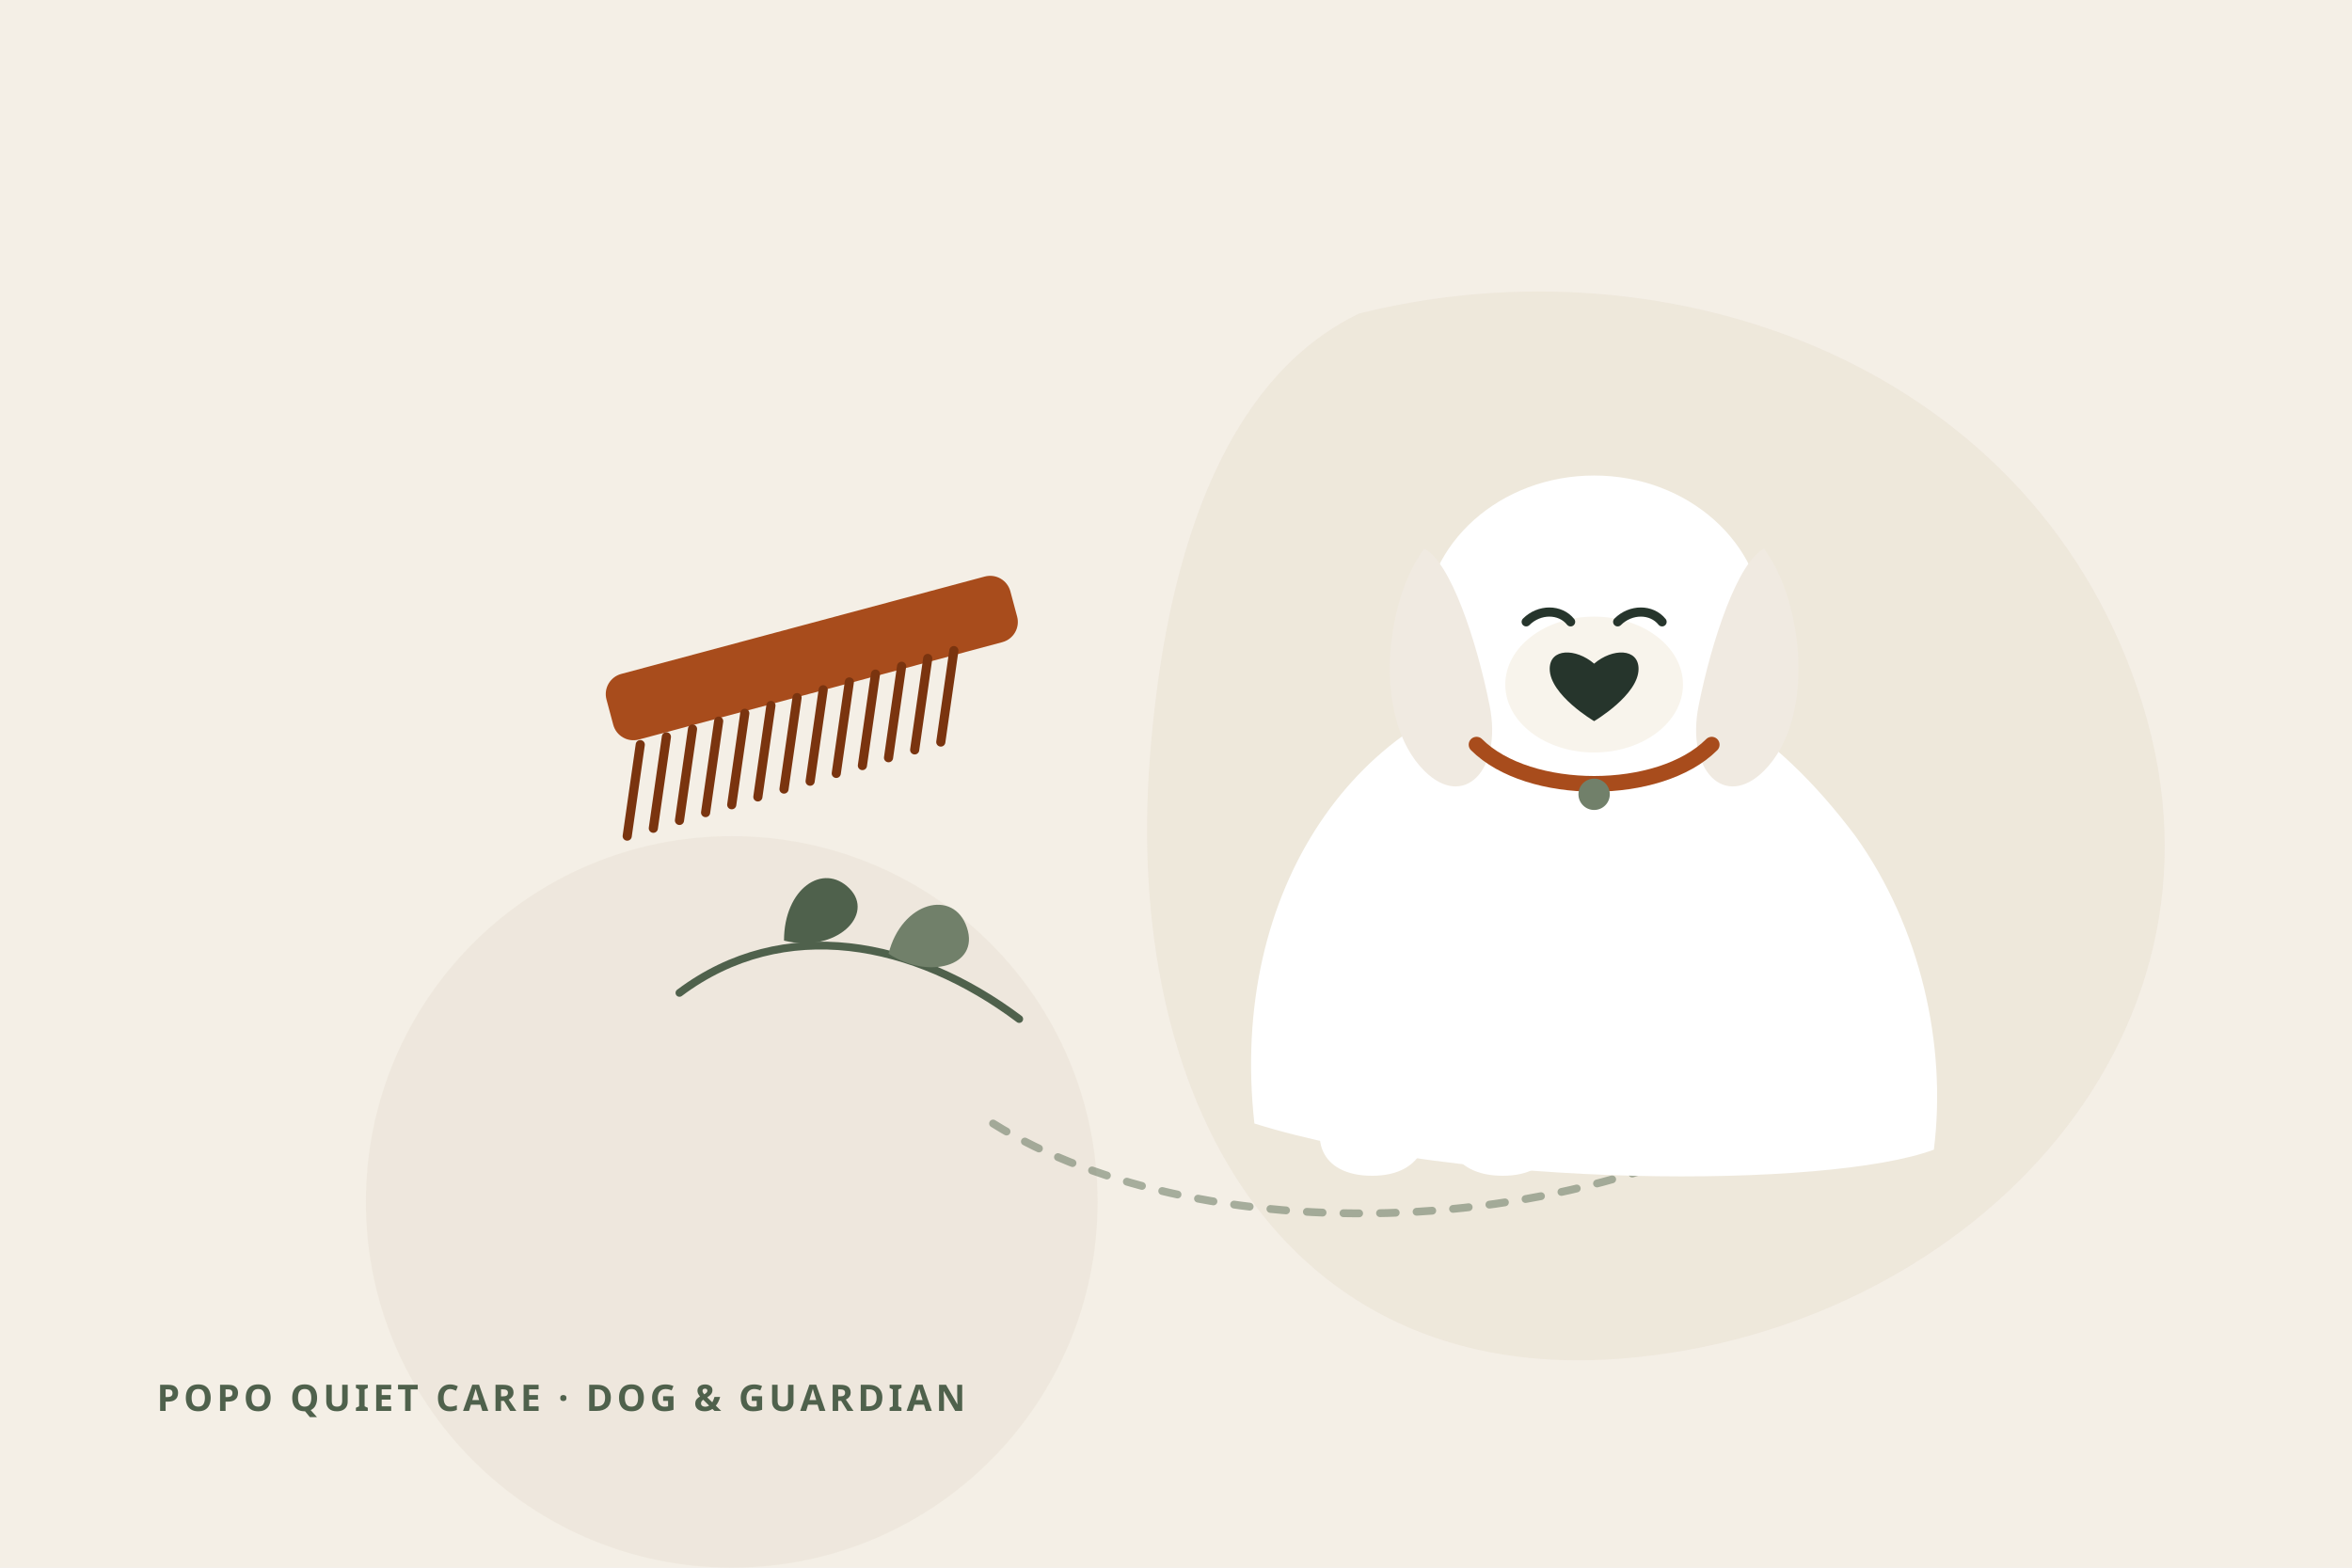
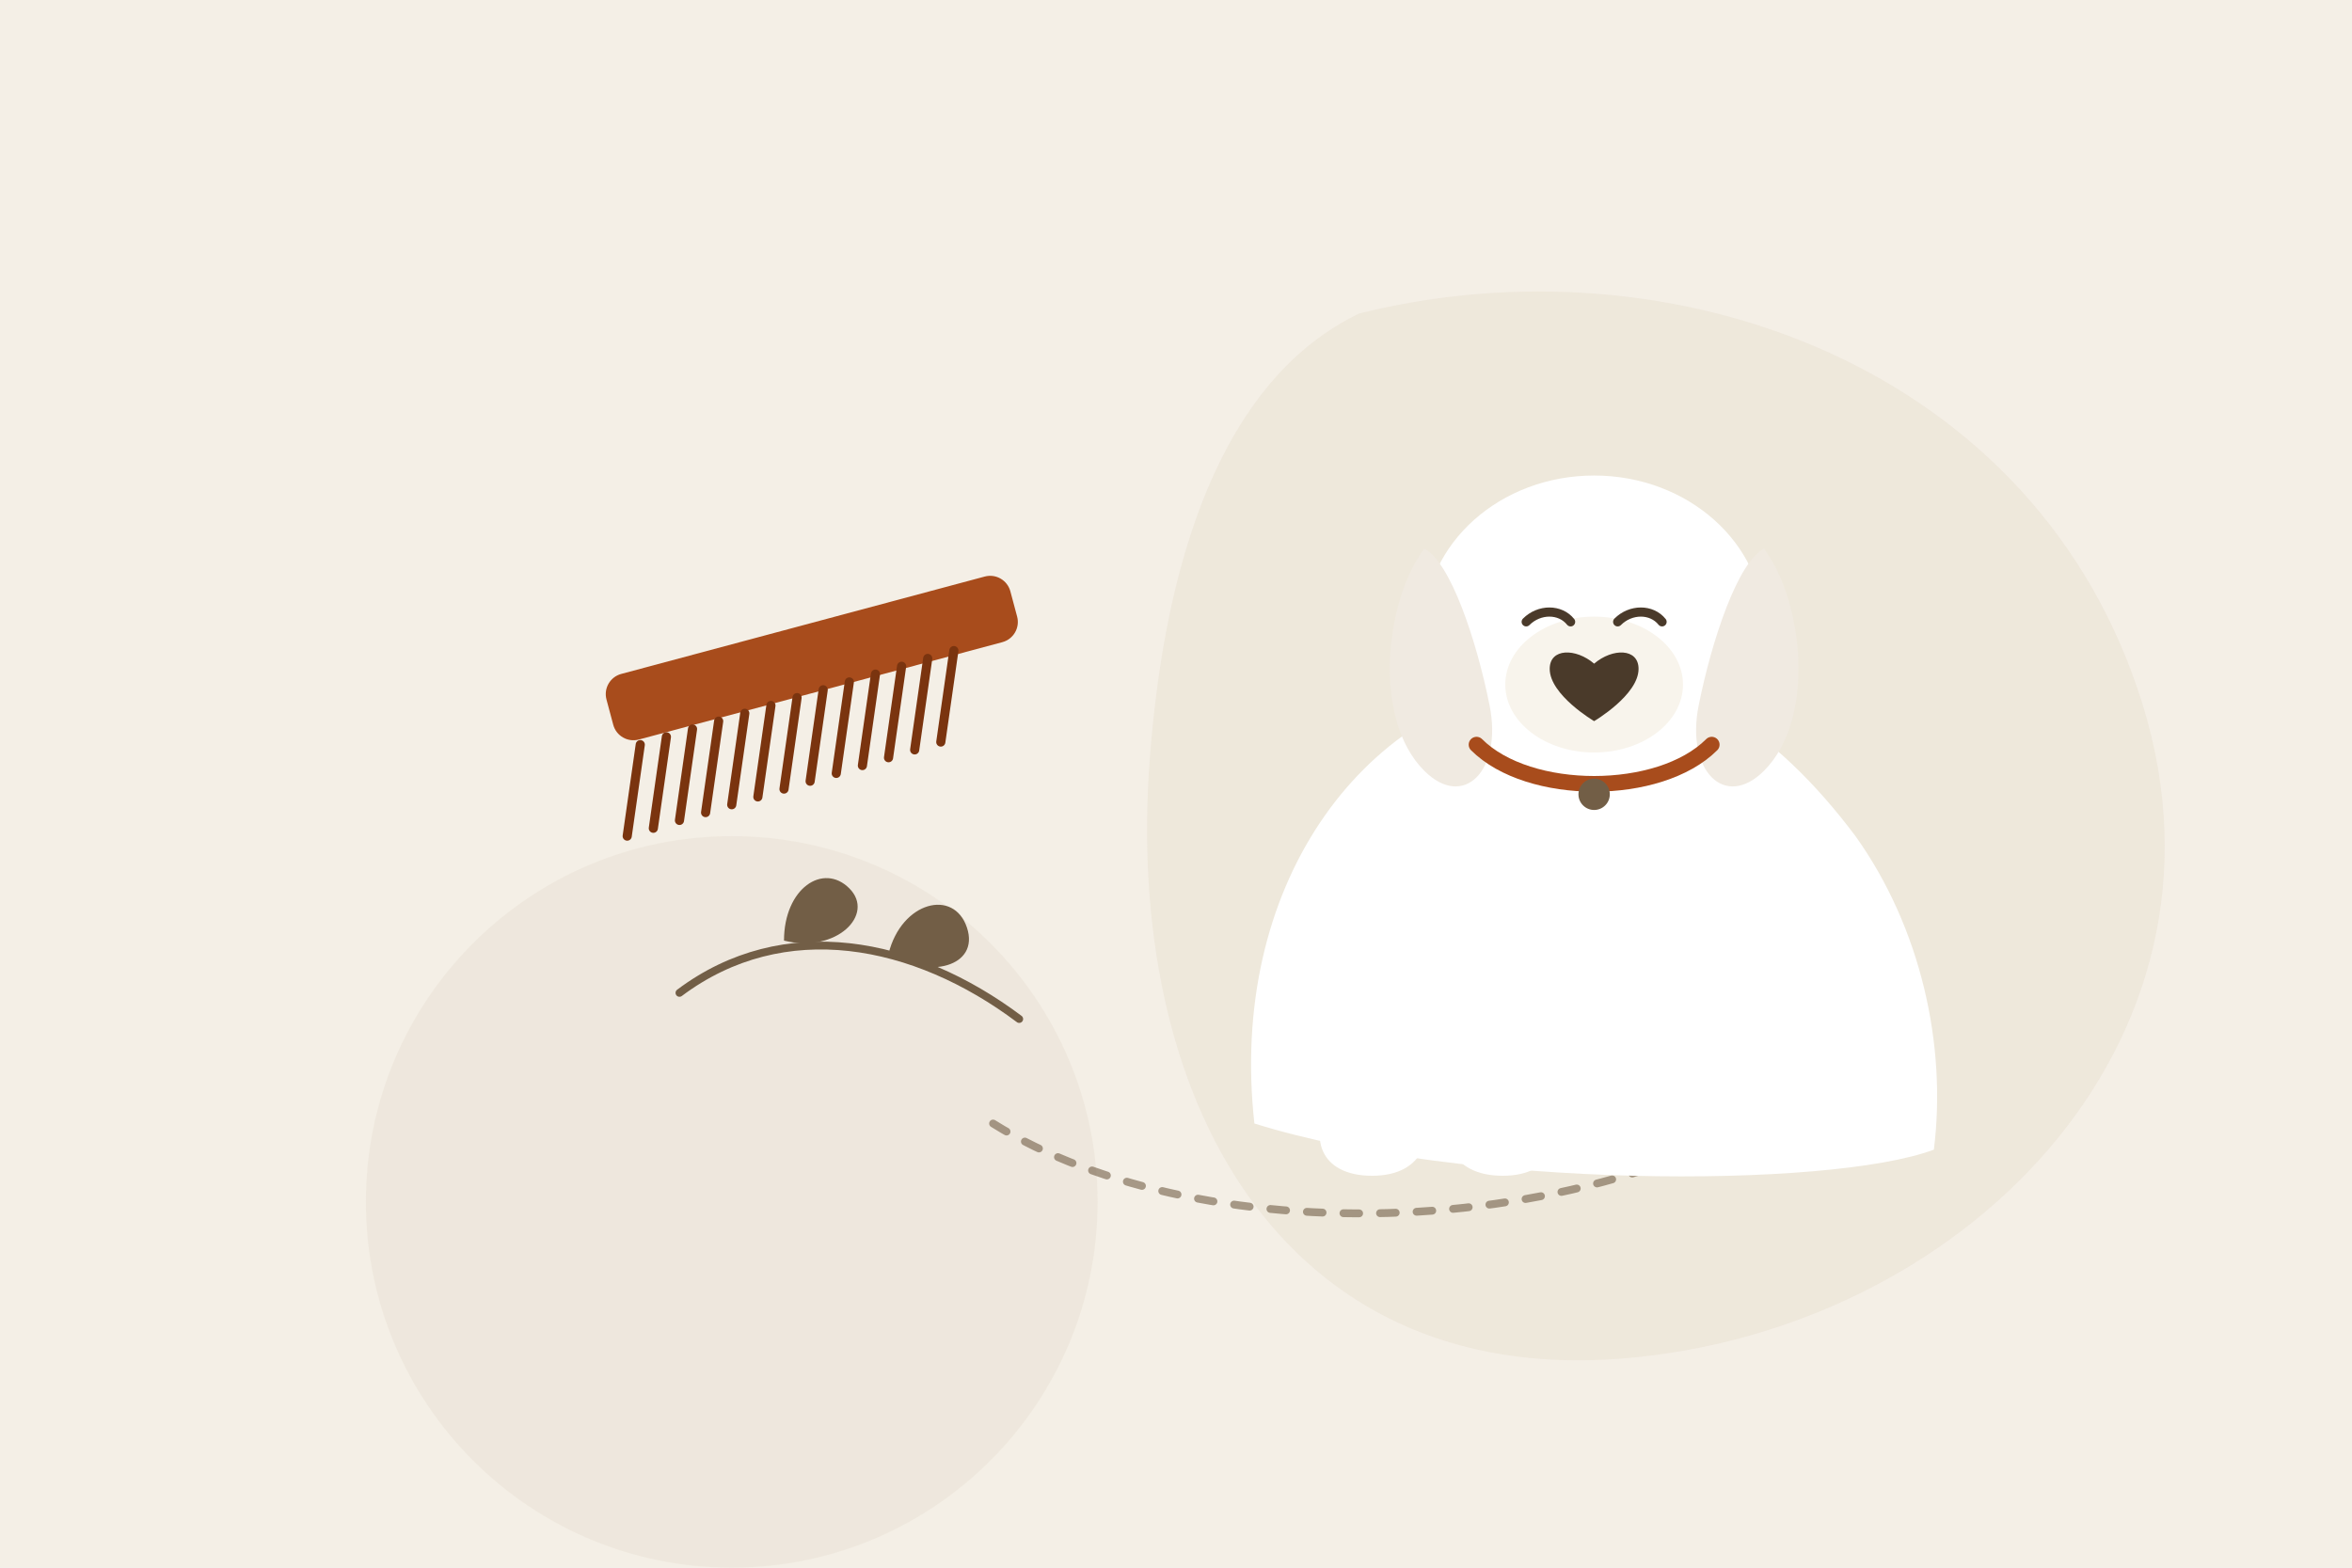
<svg xmlns="http://www.w3.org/2000/svg" viewBox="0 0 900 600" width="900" height="600" fill="none">
  <rect width="900" height="600" fill="#F4EFE6" />
  <path d="M520 120C640 90 780 140 820 270C860 400 750 510 620 520C490 530 430 420 440 290C450 160 500 130 520 120Z" fill="#EAE2D4" opacity="0.6" />
  <circle cx="280" cy="460" r="140" fill="#E6DDD0" opacity="0.4" />
-   <path d="M380 430C460 480 620 480 720 400" stroke="#71806A" stroke-width="3" stroke-dasharray="6 8" stroke-linecap="round" opacity="0.6" />
-   <path d="M260 380C300 350 350 360 390 390" stroke="#4F614C" stroke-width="3" stroke-linecap="round" />
-   <path d="M300 360C300 340 315 330 325 340C335 350 320 365 300 360Z" fill="#4F614C" />
-   <path d="M340 365C345 345 365 340 370 355C375 370 355 375 340 365Z" fill="#71806A" />
+   <path d="M380 430C460 480 620 480 720 400" stroke="#725E46" stroke-width="3" stroke-dasharray="6 8" stroke-linecap="round" opacity="0.6" />
+   <path d="M260 380C300 350 350 360 390 390" stroke="#725E46" stroke-width="3" stroke-linecap="round" />
+   <path d="M300 360C300 340 315 330 325 340C335 350 320 365 300 360Z" fill="#725E46" />
+   <path d="M340 365C345 345 365 340 370 355C375 370 355 375 340 365Z" fill="#725E46" />
  <rect x="230" y="260" width="160" height="26" rx="8" fill="#A84C1C" transform="rotate(-15 230 260)" />
  <path d="M245 285L240 320M255 282L250 317M265 279L260 314M275 276L270 311M285 273L280 308M295 270L290 305M305 267L300 302M315 264L310 299M325 261L320 296M335 258L330 293M345 255L340 290M355 252L350 287M365 249L360 284" stroke="#7A340F" stroke-width="3.5" stroke-linecap="round" />
  <path d="M480 430C470 340 520 270 590 260C640 250 680 280 710 320C735 355 745 400 740 440C700 455 560 455 480 430Z" fill="#FFFFFF" />
  <path d="M510 420C500 435 505 450 525 450C545 450 550 435 545 415" fill="#FFFFFF" />
  <path d="M555 420C550 435 555 450 575 450C595 450 600 435 590 415" fill="#FFFFFF" />
  <ellipse cx="610" cy="240" rx="65" ry="58" fill="#FFFFFF" />
  <path d="M545 210C530 230 525 275 545 295C560 310 575 295 570 270C565 245 555 215 545 210Z" fill="#F0EAE1" />
  <path d="M675 210C690 230 695 275 675 295C660 310 645 295 650 270C655 245 665 215 675 210Z" fill="#F0EAE1" />
  <ellipse cx="610" cy="262" rx="34" ry="26" fill="#F8F4EC" />
-   <path d="M610 254C603 248 593 248 593 256C593 266 610 276 610 276C610 276 627 266 627 256C627 248 617 248 610 254Z" fill="#26352C" />
-   <path d="M584 238C589 233 597 233 601 238" stroke="#26352C" stroke-width="3.5" stroke-linecap="round" />
-   <path d="M619 238C624 233 632 233 636 238" stroke="#26352C" stroke-width="3.5" stroke-linecap="round" />
+   <path d="M610 254C603 248 593 248 593 256C593 266 610 276 610 276C610 276 627 266 627 256C627 248 617 248 610 254Z" fill="#4A3A2A" />
+   <path d="M584 238C589 233 597 233 601 238" stroke="#4A3A2A" stroke-width="3.5" stroke-linecap="round" />
+   <path d="M619 238C624 233 632 233 636 238" stroke="#4A3A2A" stroke-width="3.5" stroke-linecap="round" />
  <path d="M565 285C585 305 635 305 655 285" stroke="#A84C1C" stroke-width="6" stroke-linecap="round" />
-   <circle cx="610" cy="304" r="6" fill="#71806A" />
-   <text x="60" y="540" font-family="'Pretendard', sans-serif" font-size="14" font-weight="600" fill="#4F614C" letter-spacing="1.5">
-     POPO QUIET CARE · DOG &amp; GUARDIAN
-   </text>
+   <circle cx="610" cy="304" r="6" fill="#725E46" />
</svg>
